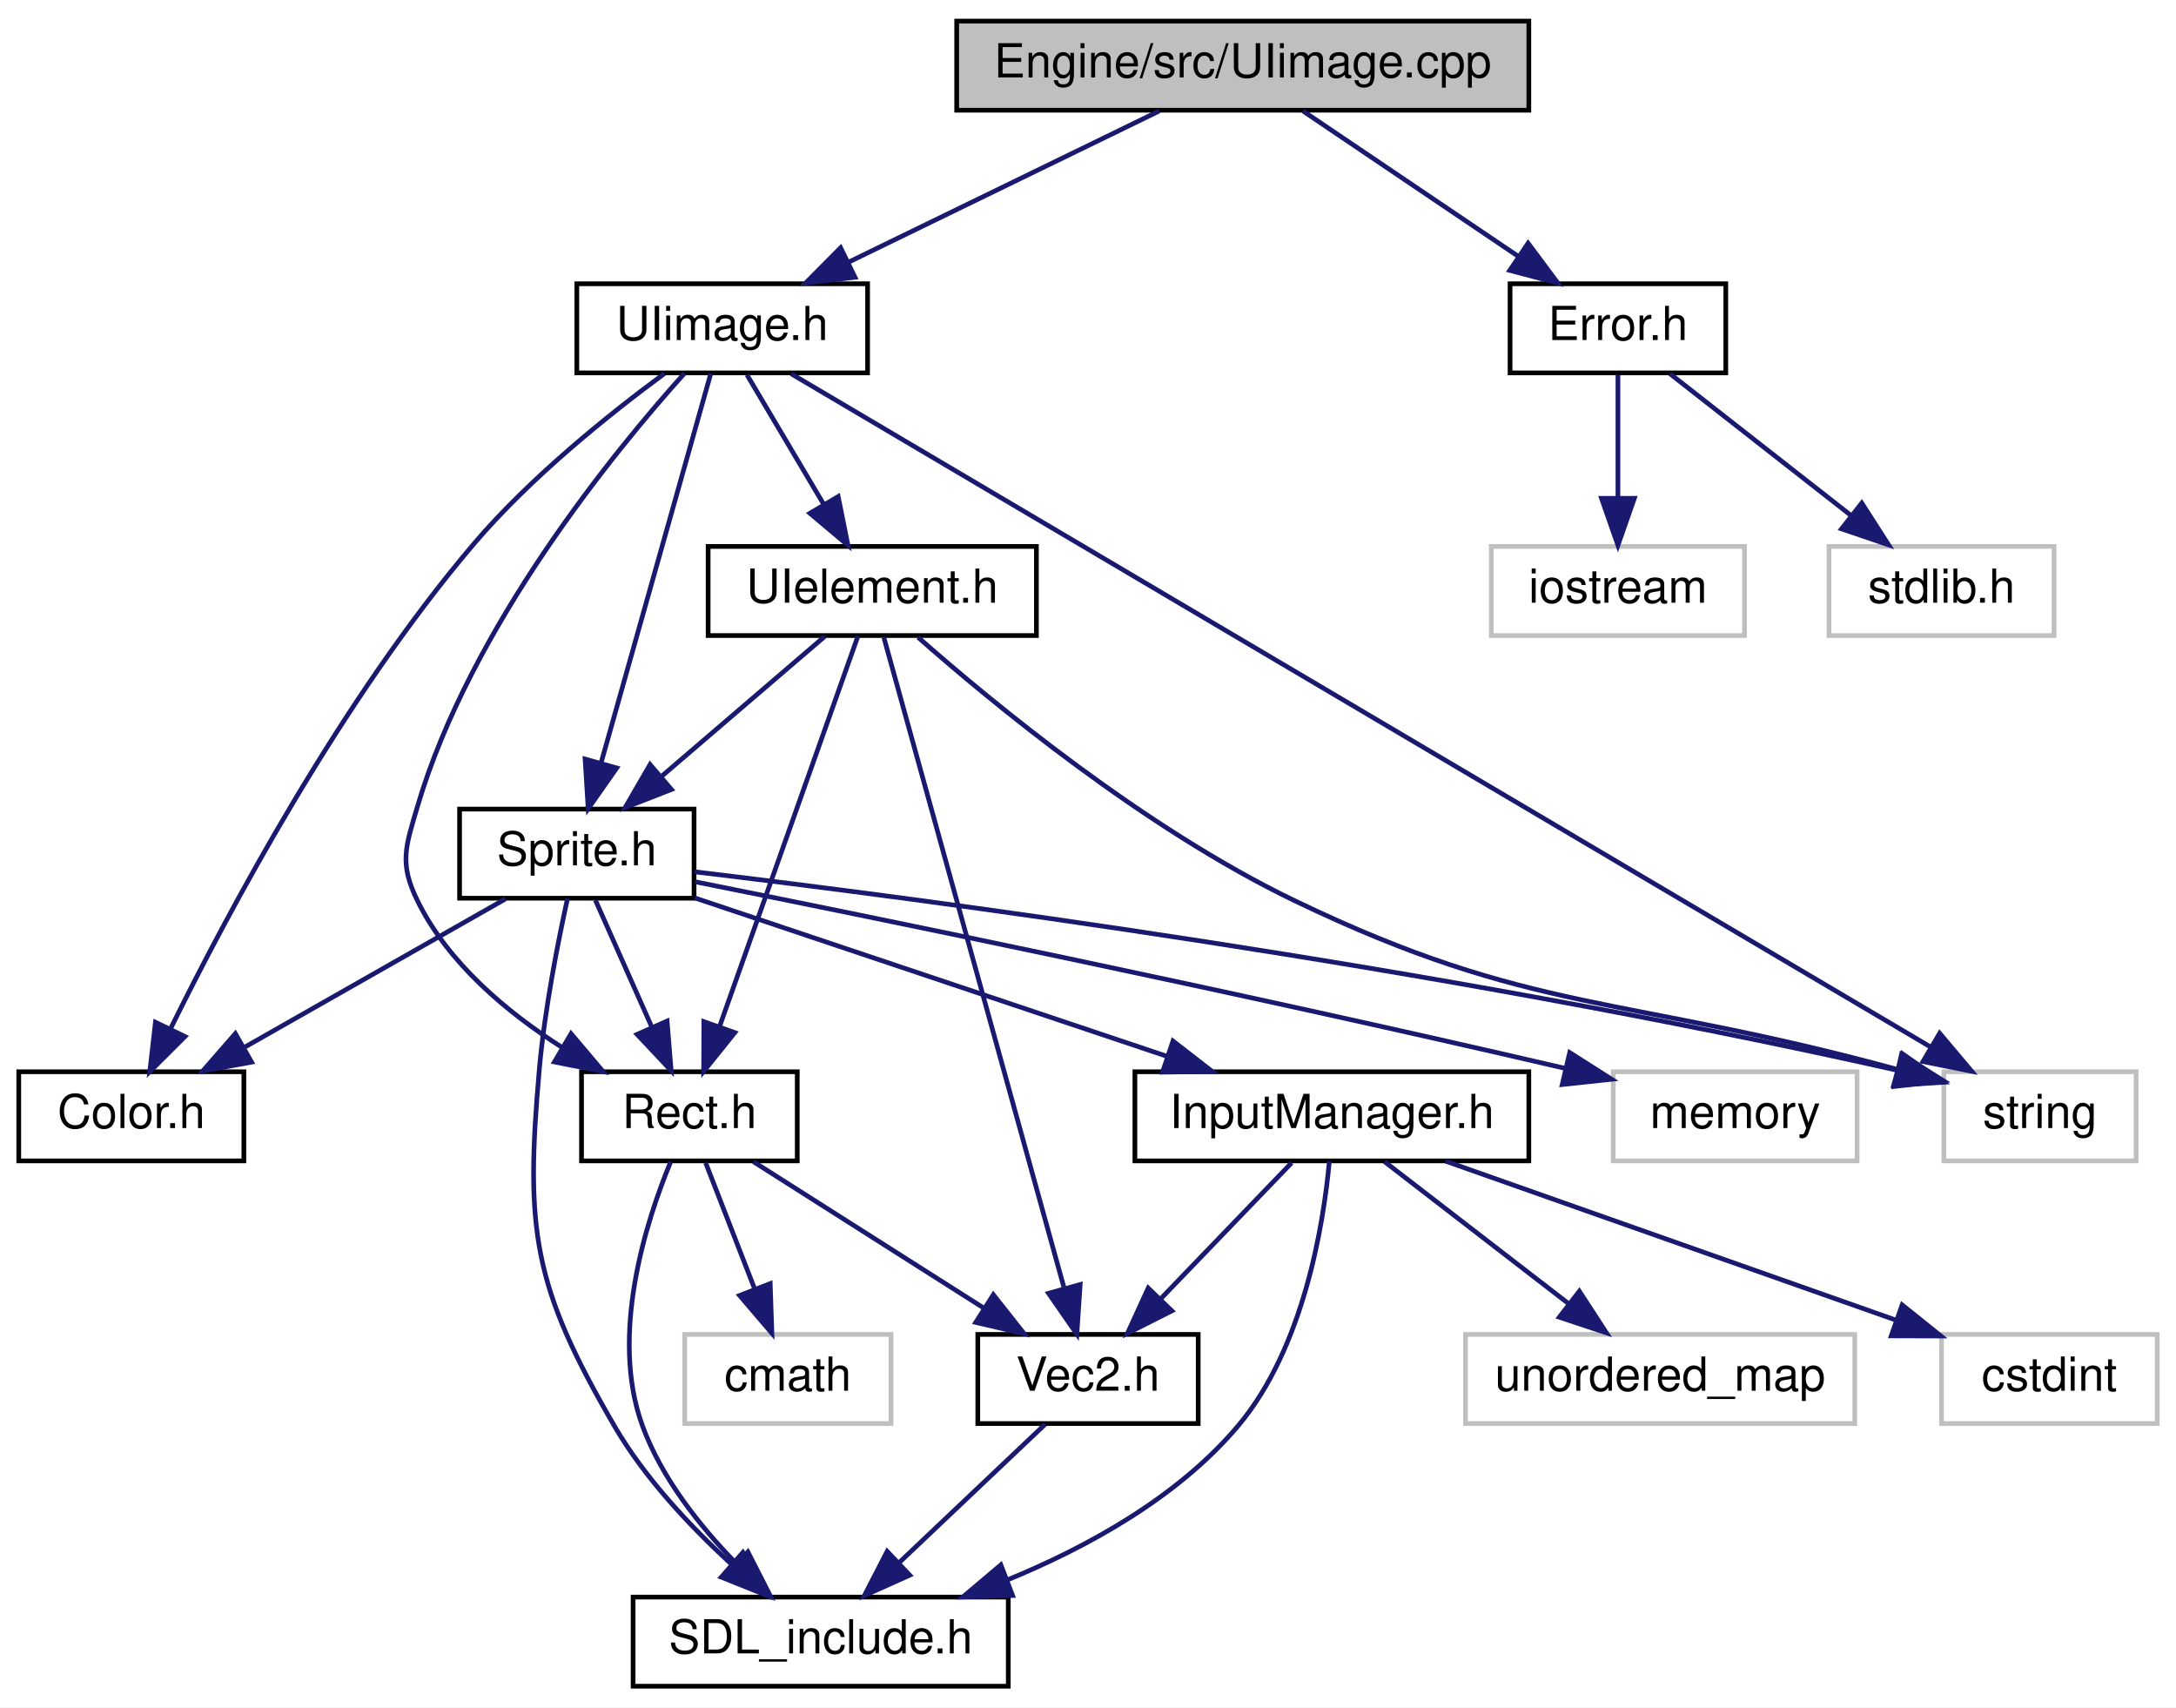
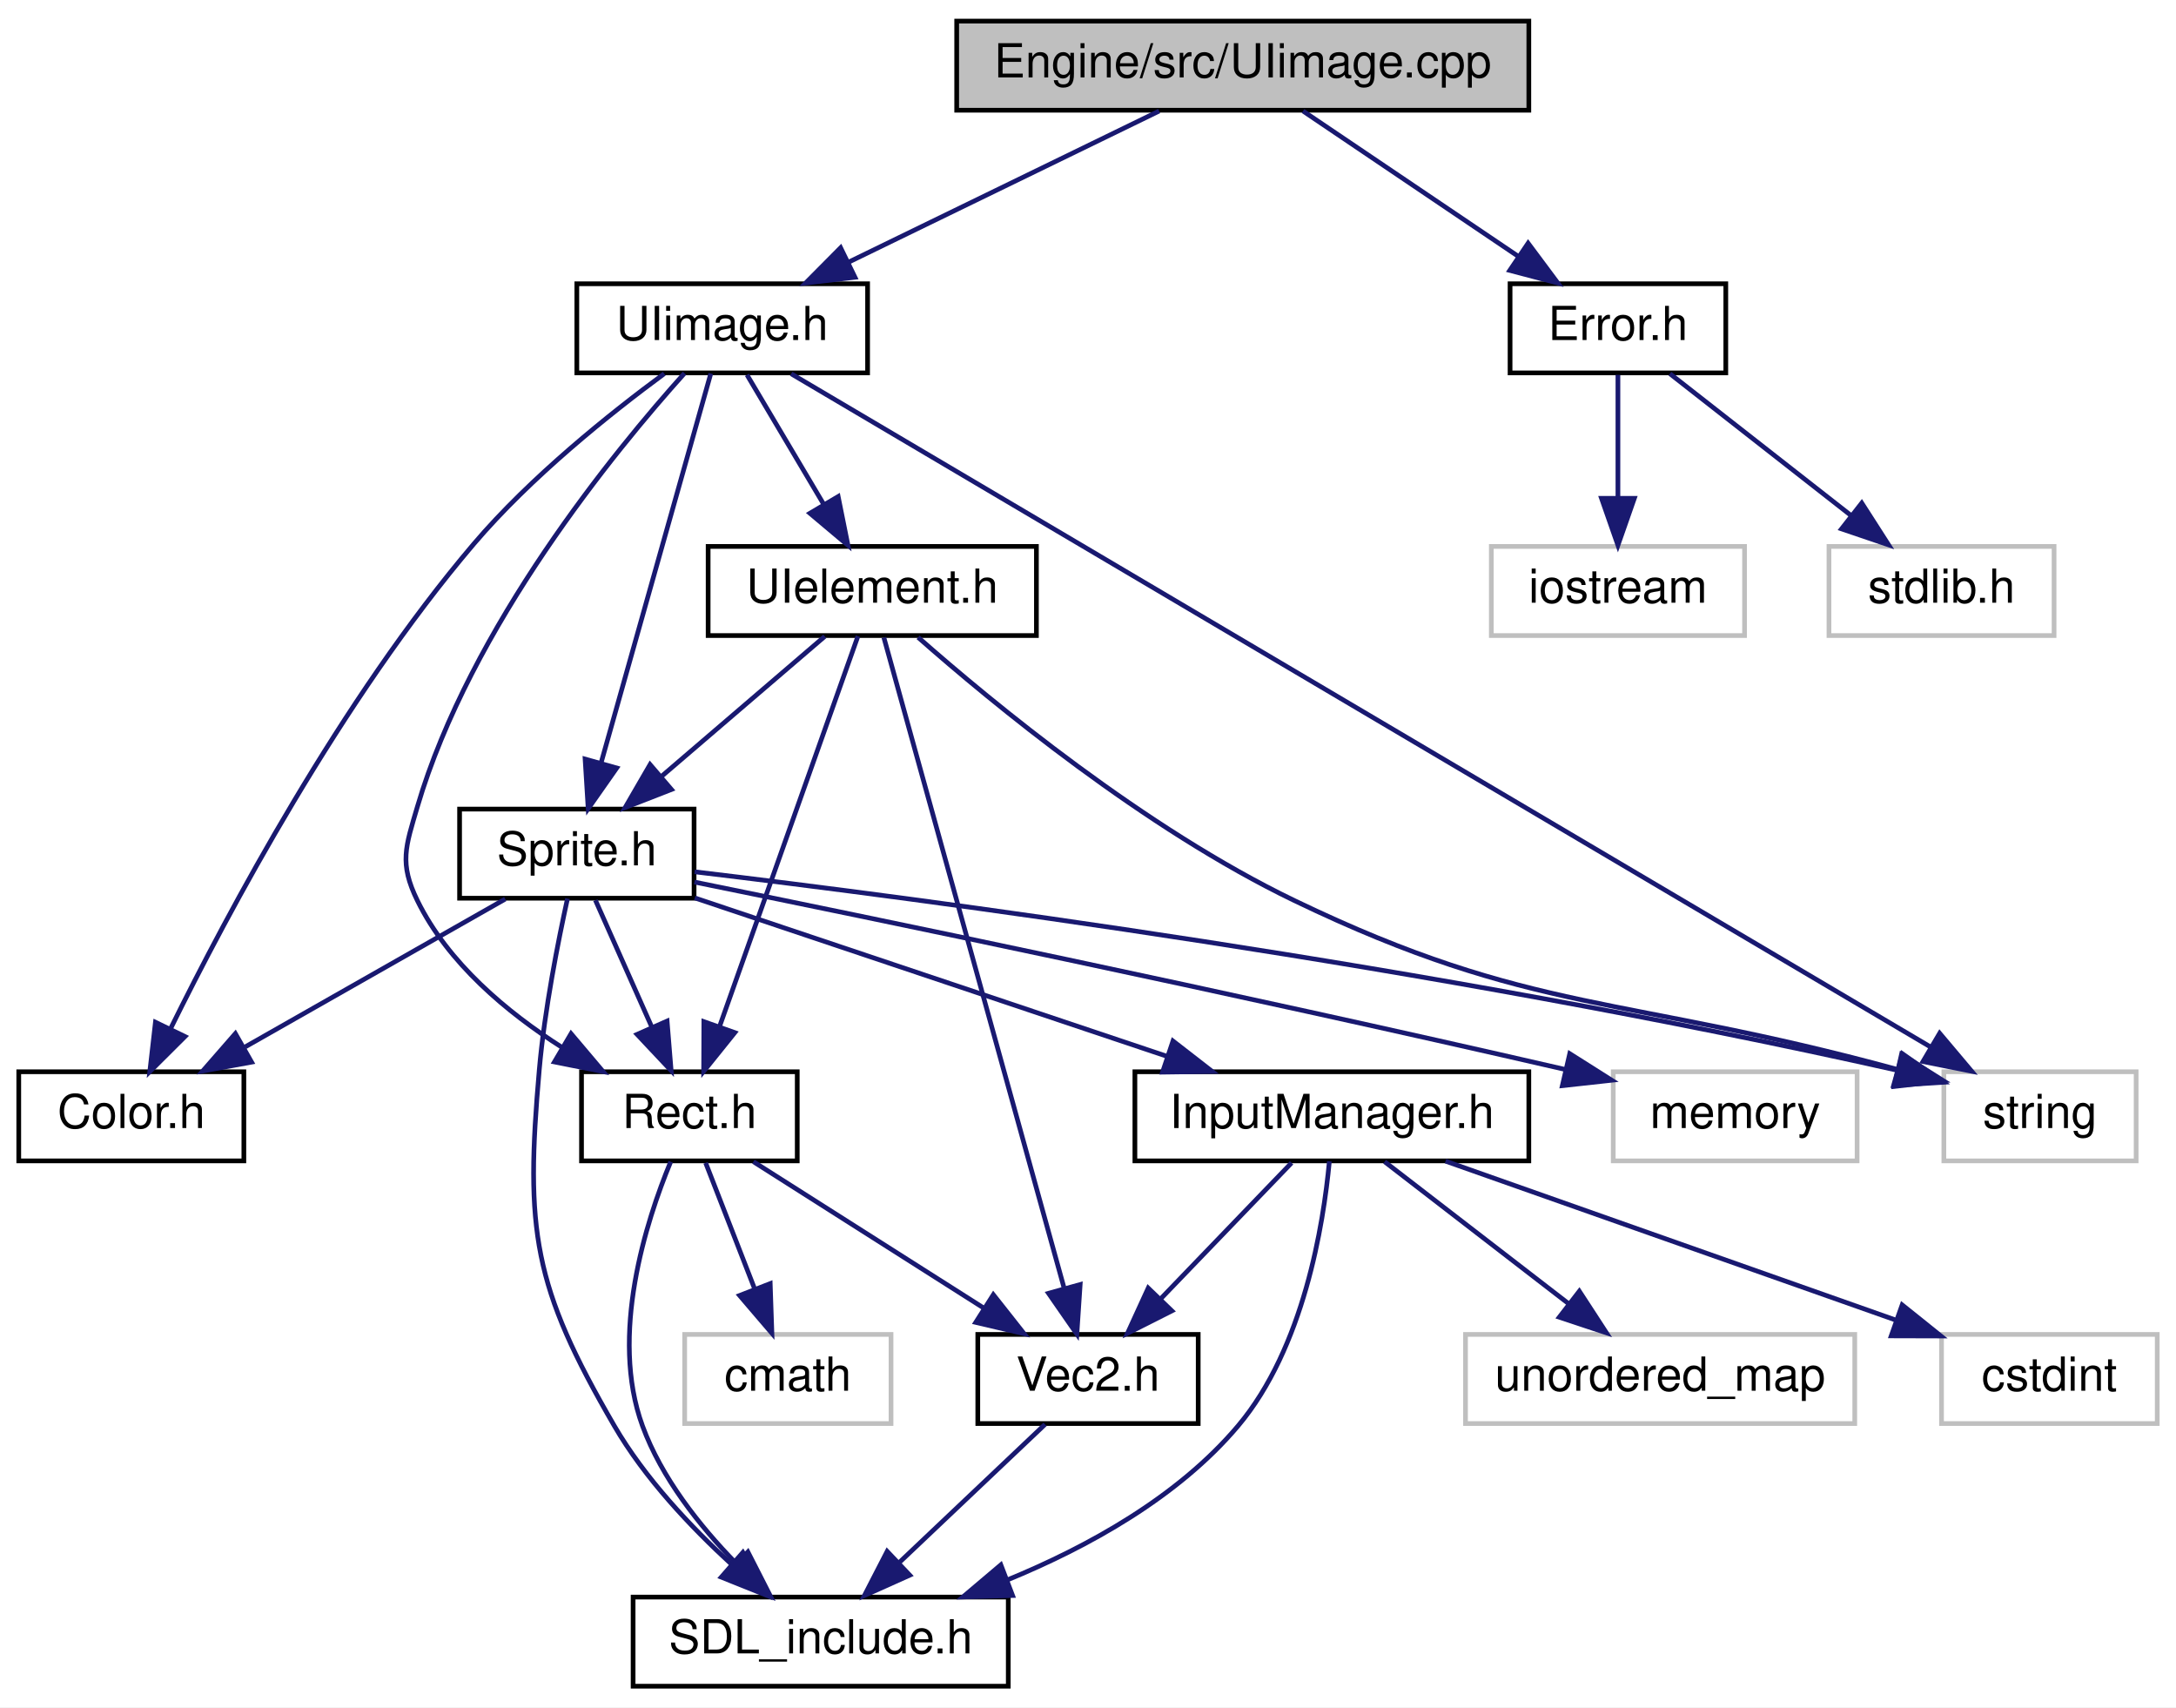
<svg xmlns="http://www.w3.org/2000/svg" xmlns:xlink="http://www.w3.org/1999/xlink" width="464pt" height="364pt" viewBox="0.00 0.00 464.00 364.00">
  <g id="graph0" class="graph" transform="scale(1 1) rotate(0) translate(4 360)">
    <polygon fill="white" stroke="none" points="-4,4 -4,-360 460,-360 460,4 -4,4" />
    <g id="node1" class="node">
      <polygon fill="#bfbfbf" stroke="black" points="200,-336.5 200,-355.5 322,-355.5 322,-336.5 200,-336.5" />
      <text text-anchor="middle" x="261" y="-343.5" font-family="Helvetica,sans-Serif" font-size="10.00">Engine/src/UIimage.cpp</text>
    </g>
    <g id="node2" class="node">
      <g id="a_node2">
        <a xlink:href="UIimage_8h.html" target="_top" xlink:title="UIimage.h">
          <polygon fill="white" stroke="black" points="119,-280.5 119,-299.5 181,-299.5 181,-280.5 119,-280.5" />
          <text text-anchor="middle" x="150" y="-287.5" font-family="Helvetica,sans-Serif" font-size="10.00">UIimage.h</text>
        </a>
      </g>
    </g>
    <g id="edge1" class="edge">
      <path fill="none" stroke="midnightblue" d="M243.166,-336.324C225.284,-327.625 197.525,-314.12 176.954,-304.113" />
      <polygon fill="midnightblue" stroke="midnightblue" points="178.313,-300.882 167.79,-299.655 175.251,-307.177 178.313,-300.882" />
    </g>
    <g id="node15" class="node">
      <g id="a_node15">
        <a xlink:href="Error_8h.html" target="_top" xlink:title="Error.h">
          <polygon fill="white" stroke="black" points="318,-280.5 318,-299.5 364,-299.5 364,-280.5 318,-280.5" />
          <text text-anchor="middle" x="341" y="-287.5" font-family="Helvetica,sans-Serif" font-size="10.00">Error.h</text>
        </a>
      </g>
    </g>
    <g id="edge25" class="edge">
      <path fill="none" stroke="midnightblue" d="M273.853,-336.324C286.216,-327.979 305.13,-315.212 319.737,-305.352" />
      <polygon fill="midnightblue" stroke="midnightblue" points="321.848,-308.15 328.179,-299.655 317.932,-302.348 321.848,-308.15" />
    </g>
    <g id="node3" class="node">
      <g id="a_node3">
        <a xlink:href="Color_8h.html" target="_top" xlink:title="Color.h">
          <polygon fill="white" stroke="black" points="0,-112.5 0,-131.5 48,-131.5 48,-112.5 0,-112.5" />
          <text text-anchor="middle" x="24" y="-119.5" font-family="Helvetica,sans-Serif" font-size="10.00">Color.h</text>
        </a>
      </g>
    </g>
    <g id="edge2" class="edge">
      <path fill="none" stroke="midnightblue" d="M137.642,-280.331C126.213,-271.916 109.2,-258.343 97,-244 68.765,-210.806 44.568,-165.423 32.398,-140.746" />
      <polygon fill="midnightblue" stroke="midnightblue" points="35.447,-139.012 27.942,-131.533 29.145,-142.06 35.447,-139.012" />
    </g>
    <g id="node4" class="node">
      <g id="a_node4">
        <a xlink:href="Sprite_8h.html" target="_top" xlink:title="Sprite.h">
          <polygon fill="white" stroke="black" points="94,-168.5 94,-187.5 144,-187.5 144,-168.5 94,-168.5" />
          <text text-anchor="middle" x="119" y="-175.5" font-family="Helvetica,sans-Serif" font-size="10.00">Sprite.h</text>
        </a>
      </g>
    </g>
    <g id="edge3" class="edge">
      <path fill="none" stroke="midnightblue" d="M147.567,-280.368C142.542,-262.537 130.92,-221.295 124.149,-197.272" />
      <polygon fill="midnightblue" stroke="midnightblue" points="127.503,-196.267 121.421,-187.591 120.765,-198.166 127.503,-196.267" />
    </g>
    <g id="node6" class="node">
      <polygon fill="white" stroke="#bfbfbf" points="410.5,-112.5 410.5,-131.5 451.5,-131.5 451.5,-112.5 410.5,-112.5" />
      <text text-anchor="middle" x="431" y="-119.5" font-family="Helvetica,sans-Serif" font-size="10.00">string</text>
    </g>
    <g id="edge24" class="edge">
      <path fill="none" stroke="midnightblue" d="M164.712,-280.309C210.615,-253.192 351.473,-169.98 407.581,-136.834" />
      <polygon fill="midnightblue" stroke="midnightblue" points="409.604,-139.705 416.433,-131.605 406.043,-133.678 409.604,-139.705" />
    </g>
    <g id="node8" class="node">
      <g id="a_node8">
        <a xlink:href="Rect_8h.html" target="_top" xlink:title="Rect.h">
          <polygon fill="white" stroke="black" points="120,-112.5 120,-131.5 166,-131.5 166,-112.5 120,-112.5" />
          <text text-anchor="middle" x="143" y="-119.5" font-family="Helvetica,sans-Serif" font-size="10.00">Rect.h</text>
        </a>
      </g>
    </g>
    <g id="edge18" class="edge">
      <path fill="none" stroke="midnightblue" d="M141.961,-280.421C127.208,-264.018 96.292,-226.411 85,-188 82.493,-179.472 81.09,-175.983 85,-168 91.522,-154.684 104.096,-144.177 115.873,-136.676" />
      <polygon fill="midnightblue" stroke="midnightblue" points="117.771,-139.621 124.611,-131.529 114.218,-133.589 117.771,-139.621" />
    </g>
    <g id="node14" class="node">
      <g id="a_node14">
        <a xlink:href="UIelement_8h.html" target="_top" xlink:title="UIelement.h">
          <polygon fill="white" stroke="black" points="147,-224.5 147,-243.5 217,-243.5 217,-224.5 147,-224.5" />
          <text text-anchor="middle" x="182" y="-231.5" font-family="Helvetica,sans-Serif" font-size="10.00">UIelement.h</text>
        </a>
      </g>
    </g>
    <g id="edge19" class="edge">
      <path fill="none" stroke="midnightblue" d="M155.284,-280.083C159.711,-272.613 166.163,-261.724 171.618,-252.52" />
      <polygon fill="midnightblue" stroke="midnightblue" points="174.727,-254.138 176.814,-243.751 168.705,-250.57 174.727,-254.138" />
    </g>
    <g id="edge7" class="edge">
      <path fill="none" stroke="midnightblue" d="M103.737,-168.324C88.779,-159.822 65.745,-146.729 48.273,-136.797" />
      <polygon fill="midnightblue" stroke="midnightblue" points="49.649,-133.553 39.225,-131.655 46.19,-139.639 49.649,-133.553" />
    </g>
    <g id="node5" class="node">
      <g id="a_node5">
        <a xlink:href="SDL__include_8h.html" target="_top" xlink:title="SDL_include.h">
          <polygon fill="white" stroke="black" points="131,-0.5 131,-19.5 211,-19.5 211,-0.5 131,-0.5" />
          <text text-anchor="middle" x="171" y="-7.5" font-family="Helvetica,sans-Serif" font-size="10.00">SDL_include.h</text>
        </a>
      </g>
    </g>
    <g id="edge4" class="edge">
      <path fill="none" stroke="midnightblue" d="M117.013,-168.433C115.033,-159.424 112.129,-144.805 111,-132 107.967,-97.615 109.662,-85.848 127,-56 133.471,-44.86 143.315,-34.436 152.052,-26.431" />
      <polygon fill="midnightblue" stroke="midnightblue" points="154.405,-29.023 159.636,-19.809 149.801,-23.75 154.405,-29.023" />
    </g>
    <g id="edge5" class="edge">
      <path fill="none" stroke="midnightblue" d="M144.112,-174.134C192.042,-168.42 299.985,-154.388 400.432,-131.842" />
      <polygon fill="midnightblue" stroke="midnightblue" points="401.467,-135.196 410.439,-129.561 399.912,-128.371 401.467,-135.196" />
    </g>
    <g id="node7" class="node">
      <polygon fill="white" stroke="#bfbfbf" points="340,-112.5 340,-131.5 392,-131.5 392,-112.5 340,-112.5" />
      <text text-anchor="middle" x="366" y="-119.5" font-family="Helvetica,sans-Serif" font-size="10.00">memory</text>
    </g>
    <g id="edge6" class="edge">
-       <path fill="none" stroke="midnightblue" d="M144.206,-172.011C182.292,-164.394 257,-149.153 329.857,-132.196" />
-       <polygon fill="midnightblue" stroke="midnightblue" points="330.717,-135.589 339.656,-129.902 329.122,-128.774 330.717,-135.589" />
+       <path fill="none" stroke="midnightblue" d="M144.073,-171.947C181.961,-164.249 256.292,-148.899 329.788,-131.98" />
+       <polygon fill="midnightblue" stroke="midnightblue" points="330.725,-135.356 339.679,-129.693 329.148,-128.536 330.725,-135.356" />
    </g>
    <g id="edge8" class="edge">
      <path fill="none" stroke="midnightblue" d="M122.963,-168.083C126.213,-160.77 130.919,-150.181 134.954,-141.103" />
      <polygon fill="midnightblue" stroke="midnightblue" points="138.248,-142.311 139.111,-131.751 131.851,-139.468 138.248,-142.311" />
    </g>
    <g id="node11" class="node">
      <g id="a_node11">
        <a xlink:href="InputManager_8h.html" target="_top" xlink:title="InputManager.h">
          <polygon fill="white" stroke="black" points="238,-112.5 238,-131.5 322,-131.5 322,-112.5 238,-112.5" />
          <text text-anchor="middle" x="280" y="-119.5" font-family="Helvetica,sans-Serif" font-size="10.00">InputManager.h</text>
        </a>
      </g>
    </g>
    <g id="edge13" class="edge">
      <path fill="none" stroke="midnightblue" d="M144.156,-168.562C171.172,-159.501 214.306,-145.034 244.708,-134.837" />
      <polygon fill="midnightblue" stroke="midnightblue" points="246.121,-138.055 254.489,-131.556 243.895,-131.418 246.121,-138.055" />
    </g>
    <g id="edge9" class="edge">
      <path fill="none" stroke="midnightblue" d="M139.013,-112.318C133.752,-99.595 125.941,-75.301 133,-56 137.057,-44.908 145.188,-34.665 152.891,-26.762" />
      <polygon fill="midnightblue" stroke="midnightblue" points="155.475,-29.135 160.286,-19.695 150.638,-24.075 155.475,-29.135" />
    </g>
    <g id="node9" class="node">
      <g id="a_node9">
        <a xlink:href="Vec2_8h.html" target="_top" xlink:title="Vec2.h">
          <polygon fill="white" stroke="black" points="204.5,-56.5 204.5,-75.5 251.5,-75.5 251.5,-56.5 204.5,-56.5" />
          <text text-anchor="middle" x="228" y="-63.5" font-family="Helvetica,sans-Serif" font-size="10.00">Vec2.h</text>
        </a>
      </g>
    </g>
    <g id="edge10" class="edge">
      <path fill="none" stroke="midnightblue" d="M156.657,-112.324C169.916,-103.9 190.268,-90.971 205.846,-81.074" />
      <polygon fill="midnightblue" stroke="midnightblue" points="207.813,-83.971 214.377,-75.654 204.06,-78.063 207.813,-83.971" />
    </g>
    <g id="node10" class="node">
      <polygon fill="white" stroke="#bfbfbf" points="142,-56.5 142,-75.5 186,-75.5 186,-56.5 142,-56.5" />
      <text text-anchor="middle" x="164" y="-63.5" font-family="Helvetica,sans-Serif" font-size="10.00">cmath</text>
    </g>
    <g id="edge12" class="edge">
      <path fill="none" stroke="midnightblue" d="M146.468,-112.083C149.312,-104.77 153.429,-94.181 156.96,-85.103" />
      <polygon fill="midnightblue" stroke="midnightblue" points="160.234,-86.34 160.597,-75.751 153.71,-83.802 160.234,-86.34" />
    </g>
    <g id="edge11" class="edge">
      <path fill="none" stroke="midnightblue" d="M218.842,-56.324C210.499,-48.42 197.968,-36.548 187.823,-26.938" />
      <polygon fill="midnightblue" stroke="midnightblue" points="189.991,-24.171 180.325,-19.834 185.177,-29.252 189.991,-24.171" />
    </g>
    <g id="edge14" class="edge">
      <path fill="none" stroke="midnightblue" d="M279.467,-112.408C278.21,-98.921 274.005,-72.608 260,-56 247.192,-40.812 227.984,-30.198 210.687,-23.109" />
      <polygon fill="midnightblue" stroke="midnightblue" points="211.918,-19.833 201.327,-19.527 209.416,-26.37 211.918,-19.833" />
    </g>
    <g id="edge15" class="edge">
      <path fill="none" stroke="midnightblue" d="M271.413,-112.083C263.841,-104.22 252.622,-92.569 243.486,-83.081" />
      <polygon fill="midnightblue" stroke="midnightblue" points="245.885,-80.527 236.427,-75.751 240.842,-85.382 245.885,-80.527" />
    </g>
    <g id="node12" class="node">
      <polygon fill="white" stroke="#bfbfbf" points="308.5,-56.5 308.5,-75.5 391.5,-75.5 391.5,-56.5 308.5,-56.5" />
      <text text-anchor="middle" x="350" y="-63.5" font-family="Helvetica,sans-Serif" font-size="10.00">unordered_map</text>
    </g>
    <g id="edge16" class="edge">
      <path fill="none" stroke="midnightblue" d="M291.247,-112.324C301.797,-104.185 317.801,-91.84 330.442,-82.087" />
      <polygon fill="midnightblue" stroke="midnightblue" points="332.769,-84.713 338.549,-75.834 328.493,-79.171 332.769,-84.713" />
    </g>
    <g id="node13" class="node">
      <polygon fill="white" stroke="#bfbfbf" points="410,-56.5 410,-75.5 456,-75.5 456,-56.5 410,-56.5" />
      <text text-anchor="middle" x="433" y="-63.5" font-family="Helvetica,sans-Serif" font-size="10.00">cstdint</text>
    </g>
    <g id="edge17" class="edge">
      <path fill="none" stroke="midnightblue" d="M304.243,-112.444C330.172,-103.292 371.443,-88.726 400.248,-78.559" />
      <polygon fill="midnightblue" stroke="midnightblue" points="401.607,-81.792 409.872,-75.163 399.277,-75.191 401.607,-81.792" />
    </g>
    <g id="edge20" class="edge">
      <path fill="none" stroke="midnightblue" d="M171.878,-224.324C162.474,-216.263 148.256,-204.077 136.931,-194.369" />
      <polygon fill="midnightblue" stroke="midnightblue" points="139.177,-191.684 129.306,-187.834 134.621,-196.999 139.177,-191.684" />
    </g>
    <g id="edge23" class="edge">
      <path fill="none" stroke="midnightblue" d="M191.771,-224.119C207.533,-210.235 240.048,-183.388 272,-168 322.906,-143.484 341.885,-147.988 400.585,-131.999" />
      <polygon fill="midnightblue" stroke="midnightblue" points="401.68,-135.327 410.359,-129.249 399.784,-128.589 401.68,-135.327" />
    </g>
    <g id="edge21" class="edge">
      <path fill="none" stroke="midnightblue" d="M178.94,-224.368C172.618,-206.537 157.996,-165.295 149.478,-141.272" />
      <polygon fill="midnightblue" stroke="midnightblue" points="152.687,-139.847 146.046,-131.591 146.089,-142.186 152.687,-139.847" />
    </g>
    <g id="edge22" class="edge">
      <path fill="none" stroke="midnightblue" d="M184.473,-224.075C191.714,-197.945 212.978,-121.211 222.852,-85.577" />
      <polygon fill="midnightblue" stroke="midnightblue" points="226.328,-86.14 225.626,-75.568 219.582,-84.27 226.328,-86.14" />
    </g>
    <g id="node16" class="node">
      <polygon fill="white" stroke="#bfbfbf" points="314,-224.5 314,-243.5 368,-243.5 368,-224.5 314,-224.5" />
      <text text-anchor="middle" x="341" y="-231.5" font-family="Helvetica,sans-Serif" font-size="10.00">iostream</text>
    </g>
    <g id="edge26" class="edge">
      <path fill="none" stroke="midnightblue" d="M341,-280.083C341,-273.006 341,-262.861 341,-253.986" />
      <polygon fill="midnightblue" stroke="midnightblue" points="344.5,-253.751 341,-243.751 337.5,-253.751 344.5,-253.751" />
    </g>
    <g id="node17" class="node">
      <polygon fill="white" stroke="#bfbfbf" points="386,-224.5 386,-243.5 434,-243.5 434,-224.5 386,-224.5" />
      <text text-anchor="middle" x="410" y="-231.5" font-family="Helvetica,sans-Serif" font-size="10.00">stdlib.h</text>
    </g>
    <g id="edge27" class="edge">
      <path fill="none" stroke="midnightblue" d="M352.086,-280.324C362.486,-272.185 378.261,-259.839 390.722,-250.087" />
      <polygon fill="midnightblue" stroke="midnightblue" points="392.994,-252.753 398.712,-243.834 388.68,-247.241 392.994,-252.753" />
    </g>
  </g>
</svg>
